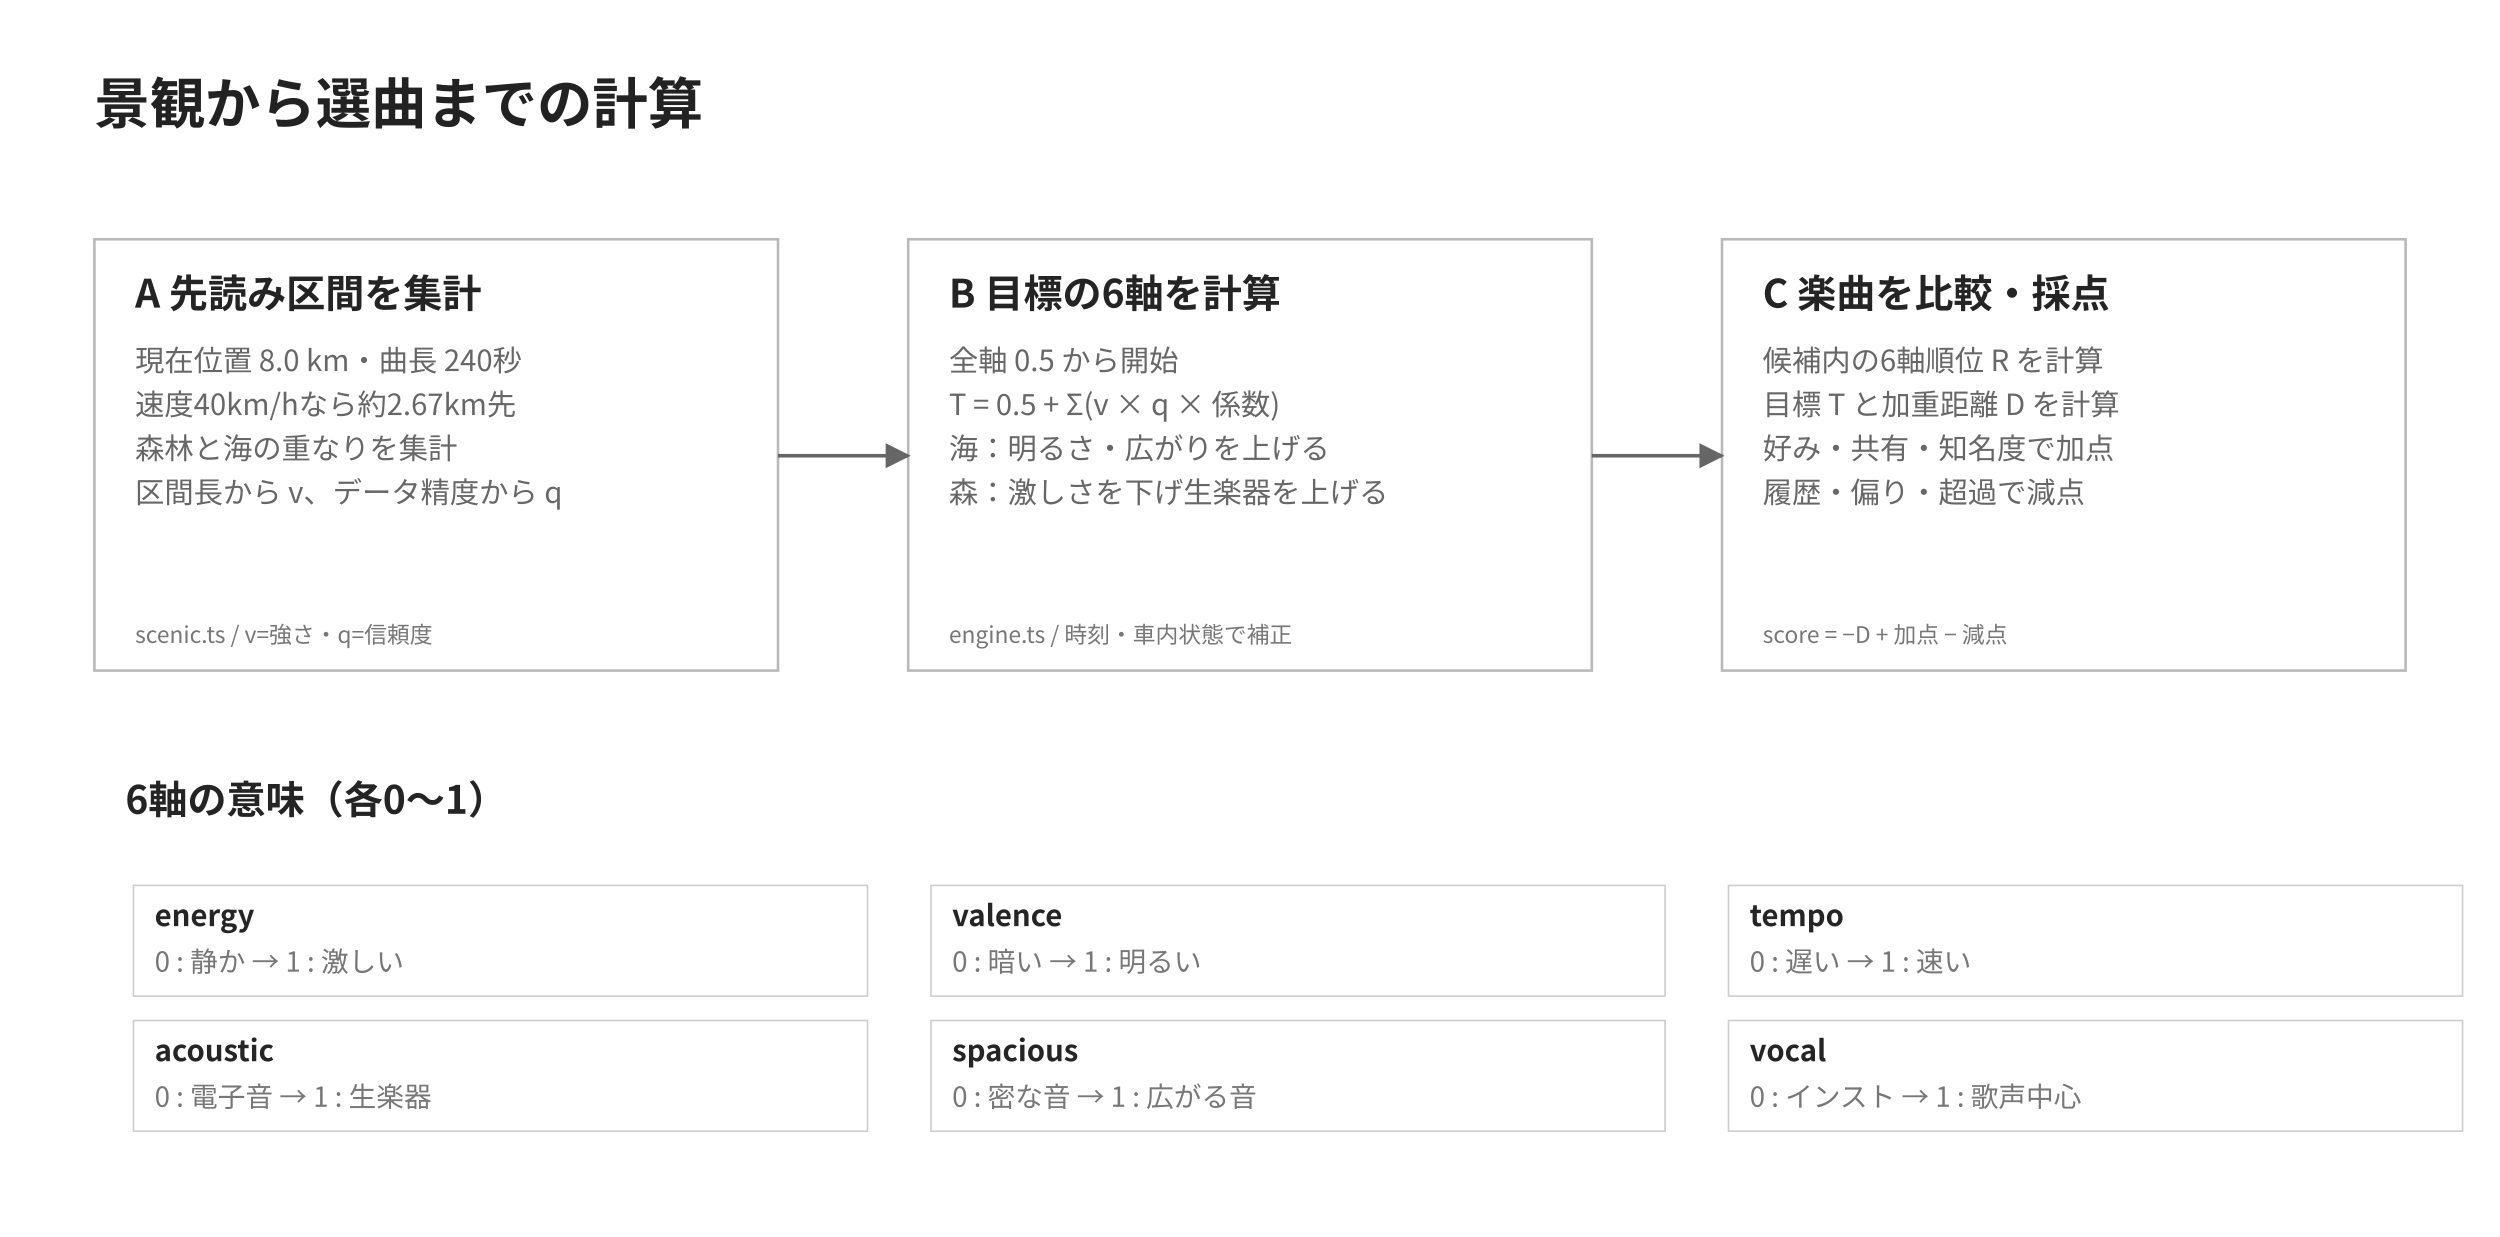
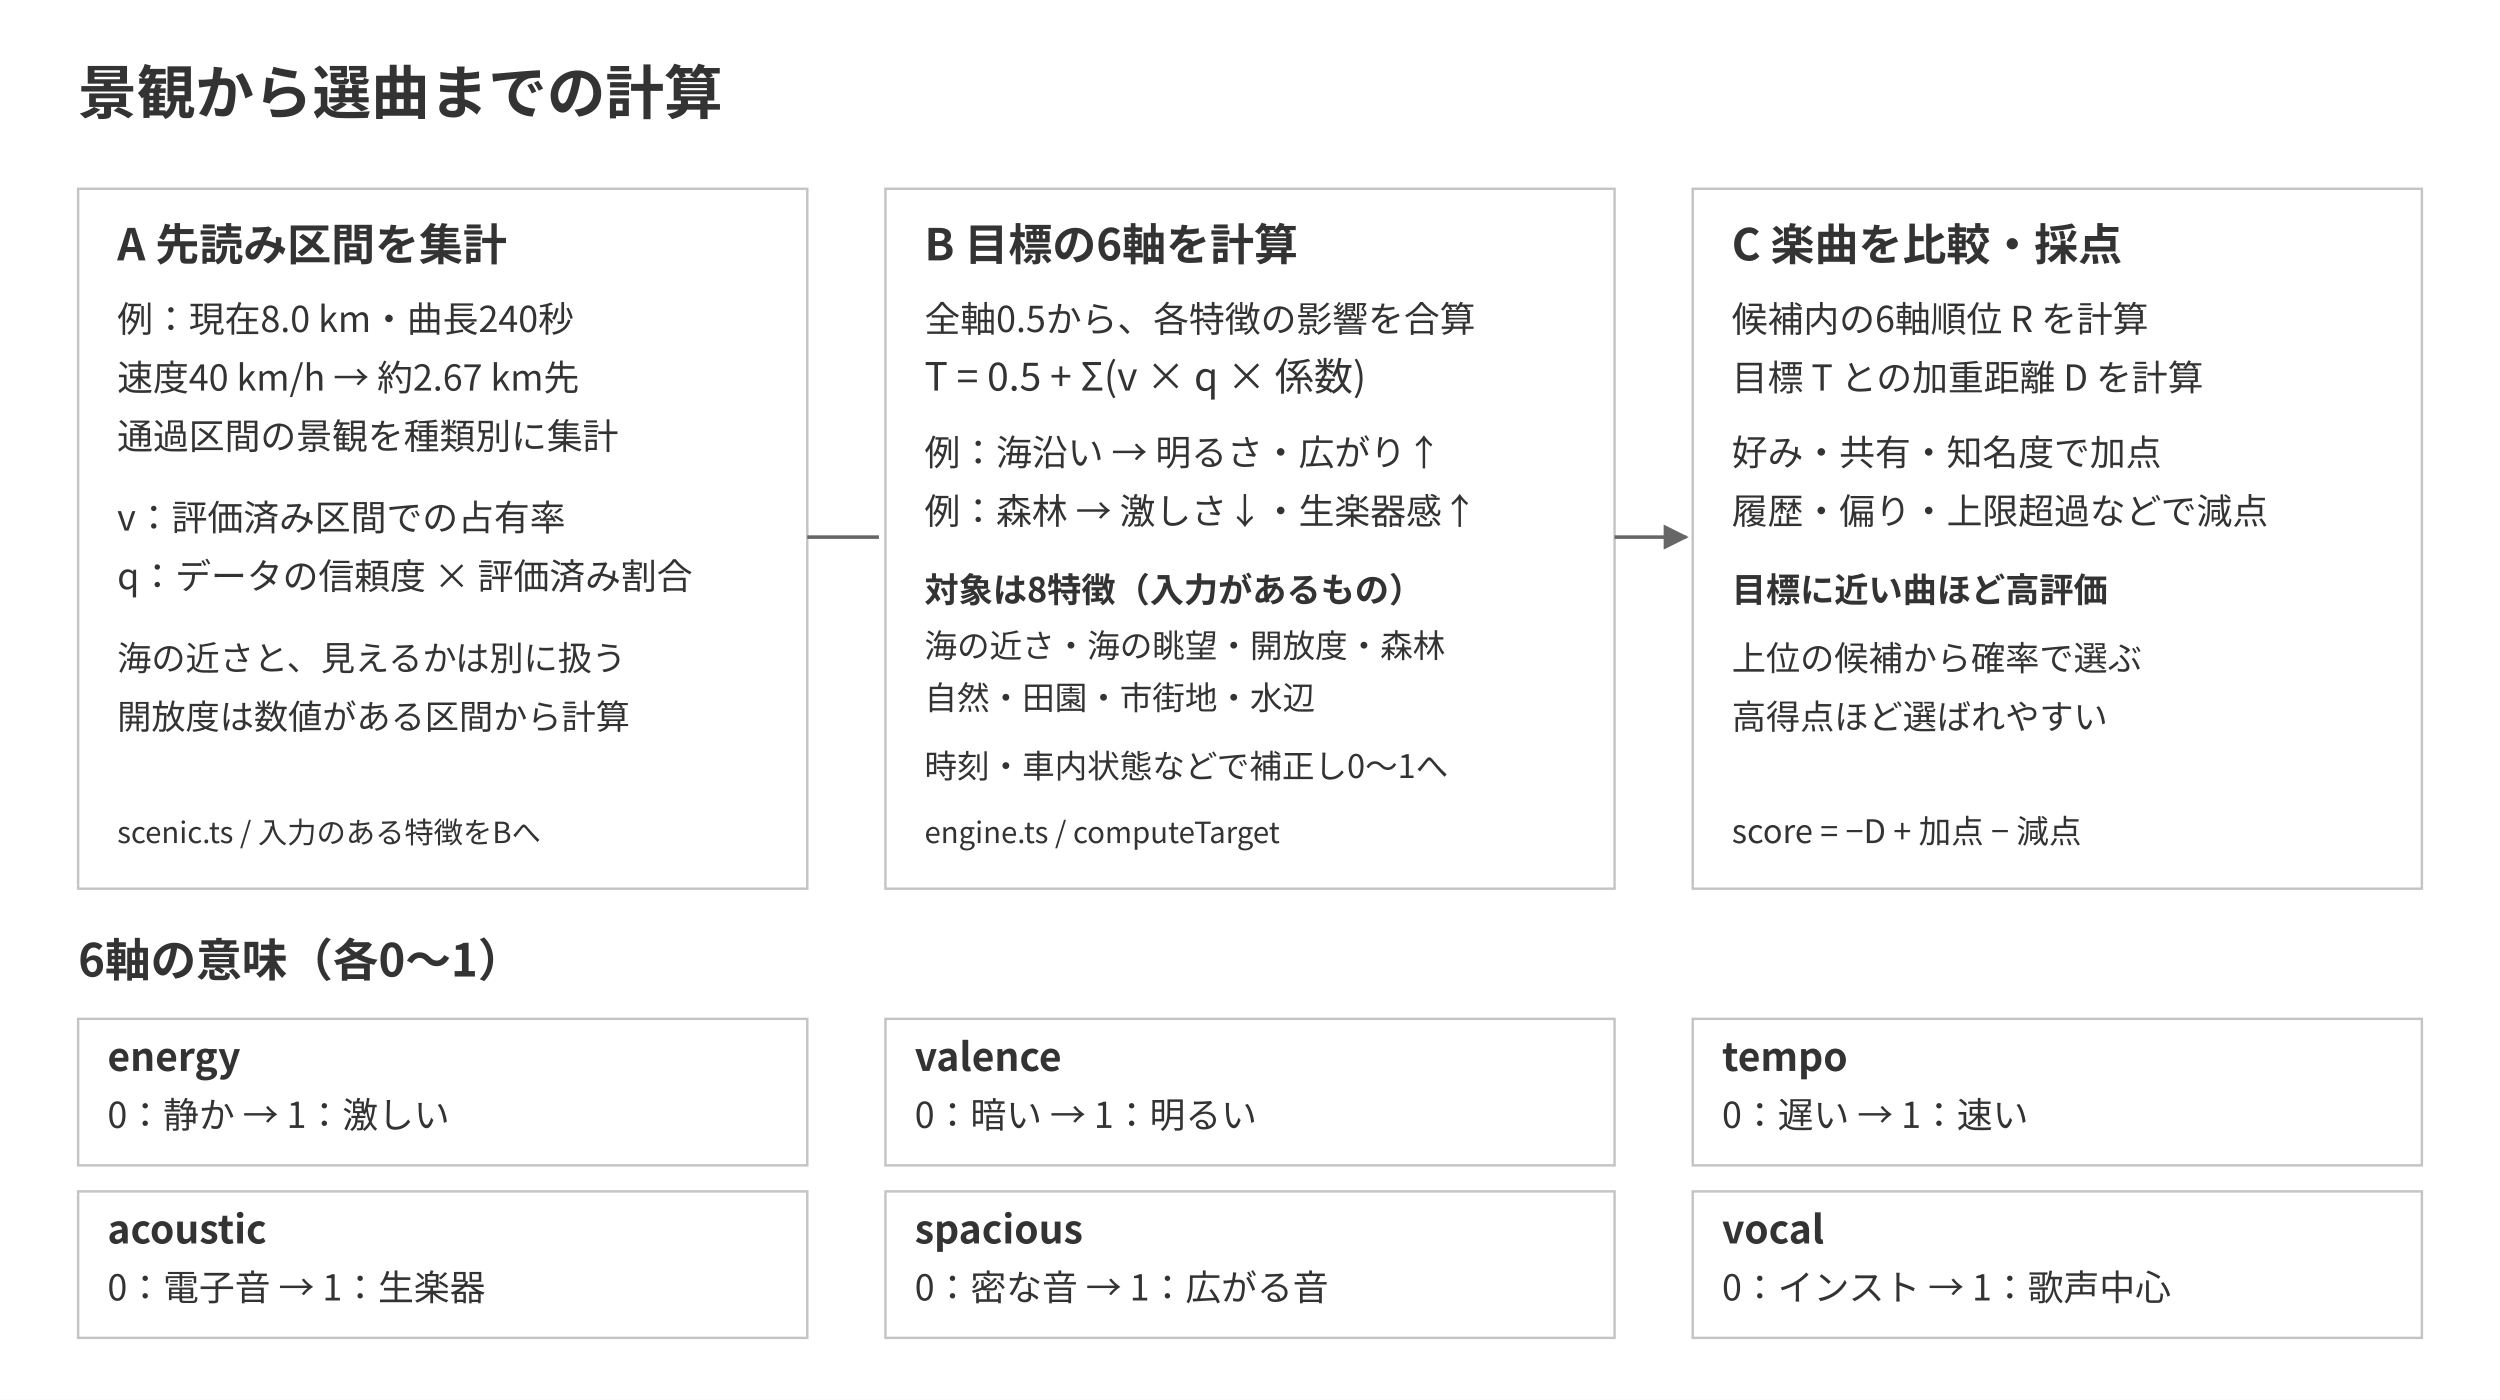
- <svg xmlns="http://www.w3.org/2000/svg" width="1536" height="760" viewBox="0 0 1536 760" role="img" aria-label="景観から音楽の6軸と採点まで">
-   <rect width="100%" height="100%" fill="white" />
+ <svg xmlns="http://www.w3.org/2000/svg" width="1536" height="860" viewBox="0 0 1536 860" role="img" aria-labelledby="title desc">
+   <rect width="1536" height="860" fill="white" />
  <defs>
-     <marker id="arrow" viewBox="0 0 10 10" refX="9" refY="5" markerWidth="7" markerHeight="7" orient="auto-start-reverse">
+     <marker id="arrow" viewBox="0 0 10 10" refX="9" refY="5" markerWidth="7" markerHeight="7" orient="auto">
      <path d="M0 0 L10 5 L0 10z" fill="#666" />
    </marker>
  </defs>
-   <text x="58" y="76" font-family="Noto Sans CJK JP, Noto Sans JP, sans-serif" font-size="34" font-weight="700" fill="#222">景観から選曲までの計算</text>
-   <rect x="58" y="147" width="420" height="265" fill="white" stroke="#b9b9b9" stroke-width="1.6" />
-   <text x="83" y="189" font-family="Noto Sans CJK JP, Noto Sans JP, sans-serif" font-size="24" font-weight="700" fill="#242424">A  先読み区間を集計</text>
-   <text x="83" y="228" font-family="Noto Sans CJK JP, Noto Sans JP, sans-serif" font-size="18" font-weight="400" fill="#676767">現在位置 8.0 km・曲長 240秒</text>
-   <text x="83" y="255" font-family="Noto Sans CJK JP, Noto Sans JP, sans-serif" font-size="18" font-weight="400" fill="#676767">速度40km/hなら約2.67km先</text>
-   <text x="83" y="282" font-family="Noto Sans CJK JP, Noto Sans JP, sans-serif" font-size="18" font-weight="400" fill="#676767">森林と海の重なりを集計</text>
-   <text x="83" y="309" font-family="Noto Sans CJK JP, Noto Sans JP, sans-serif" font-size="18" font-weight="400" fill="#676767">区間長から v、データ精度から q</text>
-   <text x="83" y="395" font-family="Noto Sans CJK JP, Noto Sans JP, sans-serif" font-size="14" font-weight="400" fill="#777">scenic.ts / v=強さ・q=信頼度</text>
-   <rect x="558" y="147" width="420" height="265" fill="white" stroke="#b9b9b9" stroke-width="1.6" />
-   <text x="583" y="189" font-family="Noto Sans CJK JP, Noto Sans JP, sans-serif" font-size="24" font-weight="700" fill="#242424">B  目標の6軸を計算</text>
-   <text x="583" y="228" font-family="Noto Sans CJK JP, Noto Sans JP, sans-serif" font-size="18" font-weight="400" fill="#676767">全軸 0.5 から開始</text>
-   <text x="583" y="255" font-family="Noto Sans CJK JP, Noto Sans JP, sans-serif" font-size="18" font-weight="400" fill="#676767">T = 0.5 + Σ(v × q × 係数)</text>
-   <text x="583" y="282" font-family="Noto Sans CJK JP, Noto Sans JP, sans-serif" font-size="18" font-weight="400" fill="#676767">海：明るさ・広がりを上げる</text>
-   <text x="583" y="309" font-family="Noto Sans CJK JP, Noto Sans JP, sans-serif" font-size="18" font-weight="400" fill="#676767">森：激しさを下げ生楽器を上げる</text>
-   <text x="583" y="395" font-family="Noto Sans CJK JP, Noto Sans JP, sans-serif" font-size="14" font-weight="400" fill="#777">engine.ts / 時刻・車内状態で補正</text>
-   <rect x="1058" y="147" width="420" height="265" fill="white" stroke="#b9b9b9" stroke-width="1.6" />
-   <text x="1083" y="189" font-family="Noto Sans CJK JP, Noto Sans JP, sans-serif" font-size="24" font-weight="700" fill="#242424">C  楽曲を比較・採点</text>
-   <text x="1083" y="228" font-family="Noto Sans CJK JP, Noto Sans JP, sans-serif" font-size="18" font-weight="400" fill="#676767">候補内の6軸順位 R を計算</text>
-   <text x="1083" y="255" font-family="Noto Sans CJK JP, Noto Sans JP, sans-serif" font-size="18" font-weight="400" fill="#676767">目標 T と加重距離 D を計算</text>
-   <text x="1083" y="282" font-family="Noto Sans CJK JP, Noto Sans JP, sans-serif" font-size="18" font-weight="400" fill="#676767">好み・共有・知名度で加点</text>
-   <text x="1083" y="309" font-family="Noto Sans CJK JP, Noto Sans JP, sans-serif" font-size="18" font-weight="400" fill="#676767">履歴・偏り・超過で減点</text>
-   <text x="1083" y="395" font-family="Noto Sans CJK JP, Noto Sans JP, sans-serif" font-size="14" font-weight="400" fill="#777">score = −D + 加点 − 減点</text>
-   <line x1="478" y1="280" x2="558" y2="280" stroke="#666" stroke-width="2.2" marker-end="url(#arrow)" />
-   <line x1="978" y1="280" x2="1058" y2="280" stroke="#666" stroke-width="2.2" marker-end="url(#arrow)" />
-   <text x="77" y="500" font-family="Noto Sans CJK JP, Noto Sans JP, sans-serif" font-size="24" font-weight="700" fill="#242424">6軸の意味（各0〜1）</text>
-   <rect x="82" y="544" width="451" height="68" fill="white" stroke="#cecece" />
-   <text x="95" y="569" font-family="Noto Sans CJK JP, Noto Sans JP, sans-serif" font-size="18" font-weight="700" fill="#252525">energy</text>
-   <text x="95" y="597" font-family="Noto Sans CJK JP, Noto Sans JP, sans-serif" font-size="17" font-weight="400" fill="#777">0 : 静か   →   1 : 激しい</text>
-   <rect x="572" y="544" width="451" height="68" fill="white" stroke="#cecece" />
-   <text x="585" y="569" font-family="Noto Sans CJK JP, Noto Sans JP, sans-serif" font-size="18" font-weight="700" fill="#252525">valence</text>
-   <text x="585" y="597" font-family="Noto Sans CJK JP, Noto Sans JP, sans-serif" font-size="17" font-weight="400" fill="#777">0 : 暗い   →   1 : 明るい</text>
-   <rect x="1062" y="544" width="451" height="68" fill="white" stroke="#cecece" />
-   <text x="1075" y="569" font-family="Noto Sans CJK JP, Noto Sans JP, sans-serif" font-size="18" font-weight="700" fill="#252525">tempo</text>
-   <text x="1075" y="597" font-family="Noto Sans CJK JP, Noto Sans JP, sans-serif" font-size="17" font-weight="400" fill="#777">0 : 遅い   →   1 : 速い</text>
-   <rect x="82" y="627" width="451" height="68" fill="white" stroke="#cecece" />
-   <text x="95" y="652" font-family="Noto Sans CJK JP, Noto Sans JP, sans-serif" font-size="18" font-weight="700" fill="#252525">acoustic</text>
-   <text x="95" y="680" font-family="Noto Sans CJK JP, Noto Sans JP, sans-serif" font-size="17" font-weight="400" fill="#777">0 : 電子音   →   1 : 生楽器</text>
-   <rect x="572" y="627" width="451" height="68" fill="white" stroke="#cecece" />
-   <text x="585" y="652" font-family="Noto Sans CJK JP, Noto Sans JP, sans-serif" font-size="18" font-weight="700" fill="#252525">spacious</text>
-   <text x="585" y="680" font-family="Noto Sans CJK JP, Noto Sans JP, sans-serif" font-size="17" font-weight="400" fill="#777">0 : 密な音   →   1 : 広がる音</text>
-   <rect x="1062" y="627" width="451" height="68" fill="white" stroke="#cecece" />
-   <text x="1075" y="652" font-family="Noto Sans CJK JP, Noto Sans JP, sans-serif" font-size="18" font-weight="700" fill="#252525">vocal</text>
-   <text x="1075" y="680" font-family="Noto Sans CJK JP, Noto Sans JP, sans-serif" font-size="17" font-weight="400" fill="#777">0 : インスト   →   1 : 歌声中心</text>
+   <g font-family="Noto Sans CJK JP, Noto Sans JP, sans-serif" fill="#333">
+     <text x="48" y="70" font-size="36" font-weight="700">景観から選曲までの計算</text>
+     <rect x="48" y="116" width="448" height="430" fill="white" stroke="#c4c4c4" stroke-width="1.5" />
+     <rect x="544" y="116" width="448" height="430" fill="white" stroke="#c4c4c4" stroke-width="1.5" />
+     <rect x="1040" y="116" width="448" height="430" fill="white" stroke="#c4c4c4" stroke-width="1.5" />
+     <text x="72" y="160" font-size="27" font-weight="700">A  先読み区間を集計</text>
+     <text x="72" y="204" font-size="22" font-weight="400">例：現在8.0 km・曲長240秒</text>
+     <text x="72" y="240" font-size="22" font-weight="400">速度40 km/h → 約2.67 km先</text>
+     <text x="72" y="276" font-size="22" font-weight="400">通過区間の景観を種類別に集計</text>
+     <text x="72" y="326" font-size="22" font-weight="400">v：評価済み区間での占有率</text>
+     <text x="72" y="362" font-size="22" font-weight="400">q：データの信頼度 × 評価済み割合</text>
+     <text x="72" y="412" font-size="21" font-weight="400">海の近さと、見えるかは別に扱う</text>
+     <text x="72" y="448" font-size="21" font-weight="400">開放度は数値がある区間から計算</text>
+     <text x="72" y="518" font-size="18" font-weight="400">scenic.ts / 入力のある特徴をBへ</text>
+     <text x="568" y="160" font-size="27" font-weight="700">B  目標の6軸を計算</text>
+     <text x="568" y="204" font-size="22" font-weight="400">全軸0.5から、各特徴の影響を合算</text>
+     <text x="568" y="240" font-size="24" font-weight="400">T = 0.5 + Σ(v × q × 係数)</text>
+     <text x="568" y="286" font-size="22" font-weight="400">例：海沿い → 明るさ・広がり↑</text>
+     <text x="568" y="322" font-size="22" font-weight="400">例：森林 → 激しさ↓・生楽器感↑</text>
+     <text x="568" y="370" font-size="21" font-weight="700">対象は8特徴（入力があるもの）</text>
+     <text x="568" y="404" font-size="20" font-weight="400">海の近さ・海の眺望・開放度・森林</text>
+     <text x="568" y="436" font-size="20" font-weight="400">自然・田園・市街地・水辺</text>
+     <text x="568" y="478" font-size="20" font-weight="400">時刻・車内状態などで補正し0〜1へ</text>
+     <text x="568" y="518" font-size="18" font-weight="400">engine.ts / computeTarget</text>
+     <text x="1064" y="160" font-size="27" font-weight="700">C  楽曲を比較・採点</text>
+     <text x="1064" y="204" font-size="22" font-weight="400">候補内の6軸順位 R を計算</text>
+     <text x="1064" y="240" font-size="22" font-weight="400">目標 T との加重距離 D を計算</text>
+     <text x="1064" y="286" font-size="22" font-weight="400">好み・共有・知名度で加点</text>
+     <text x="1064" y="322" font-size="22" font-weight="400">履歴・偏り・上限超過などで減点</text>
+     <text x="1064" y="370" font-size="21" font-weight="700">目標に近い曲ほど高評価</text>
+     <text x="1064" y="412" font-size="21" font-weight="400">上位の候補から確率で選ぶ</text>
+     <text x="1064" y="448" font-size="21" font-weight="400">高得点ほど選ばれやすい</text>
+     <text x="1064" y="518" font-size="20" font-weight="400">score = −D + 加点 − 減点</text>
+     <path d="M496 330 H540 M992 330 H1036" fill="none" stroke="#666" stroke-width="2.2" marker-end="url(#arrow)" />
+     <text x="48" y="600" font-size="28" font-weight="700">6軸の意味（各0〜1）</text>
+     <rect x="48" y="626" width="448" height="90" fill="white" stroke="#c4c4c4" stroke-width="1.5" />
+     <text x="66" y="658" font-size="24" font-weight="700">energy</text>
+     <text x="66" y="693" font-size="22" font-weight="400">0：静か → 1：激しい</text>
+     <rect x="544" y="626" width="448" height="90" fill="white" stroke="#c4c4c4" stroke-width="1.5" />
+     <text x="562" y="658" font-size="24" font-weight="700">valence</text>
+     <text x="562" y="693" font-size="22" font-weight="400">0：暗い → 1：明るい</text>
+     <rect x="1040" y="626" width="448" height="90" fill="white" stroke="#c4c4c4" stroke-width="1.5" />
+     <text x="1058" y="658" font-size="24" font-weight="700">tempo</text>
+     <text x="1058" y="693" font-size="22" font-weight="400">0：遅い → 1：速い</text>
+     <rect x="48" y="732" width="448" height="90" fill="white" stroke="#c4c4c4" stroke-width="1.5" />
+     <text x="66" y="764" font-size="24" font-weight="700">acoustic</text>
+     <text x="66" y="799" font-size="22" font-weight="400">0：電子音 → 1：生楽器</text>
+     <rect x="544" y="732" width="448" height="90" fill="white" stroke="#c4c4c4" stroke-width="1.5" />
+     <text x="562" y="764" font-size="24" font-weight="700">spacious</text>
+     <text x="562" y="799" font-size="22" font-weight="400">0：密な音 → 1：広がる音</text>
+     <rect x="1040" y="732" width="448" height="90" fill="white" stroke="#c4c4c4" stroke-width="1.5" />
+     <text x="1058" y="764" font-size="24" font-weight="700">vocal</text>
+     <text x="1058" y="799" font-size="22" font-weight="400">0：インスト → 1：歌声中心</text>
+   </g>
</svg>
